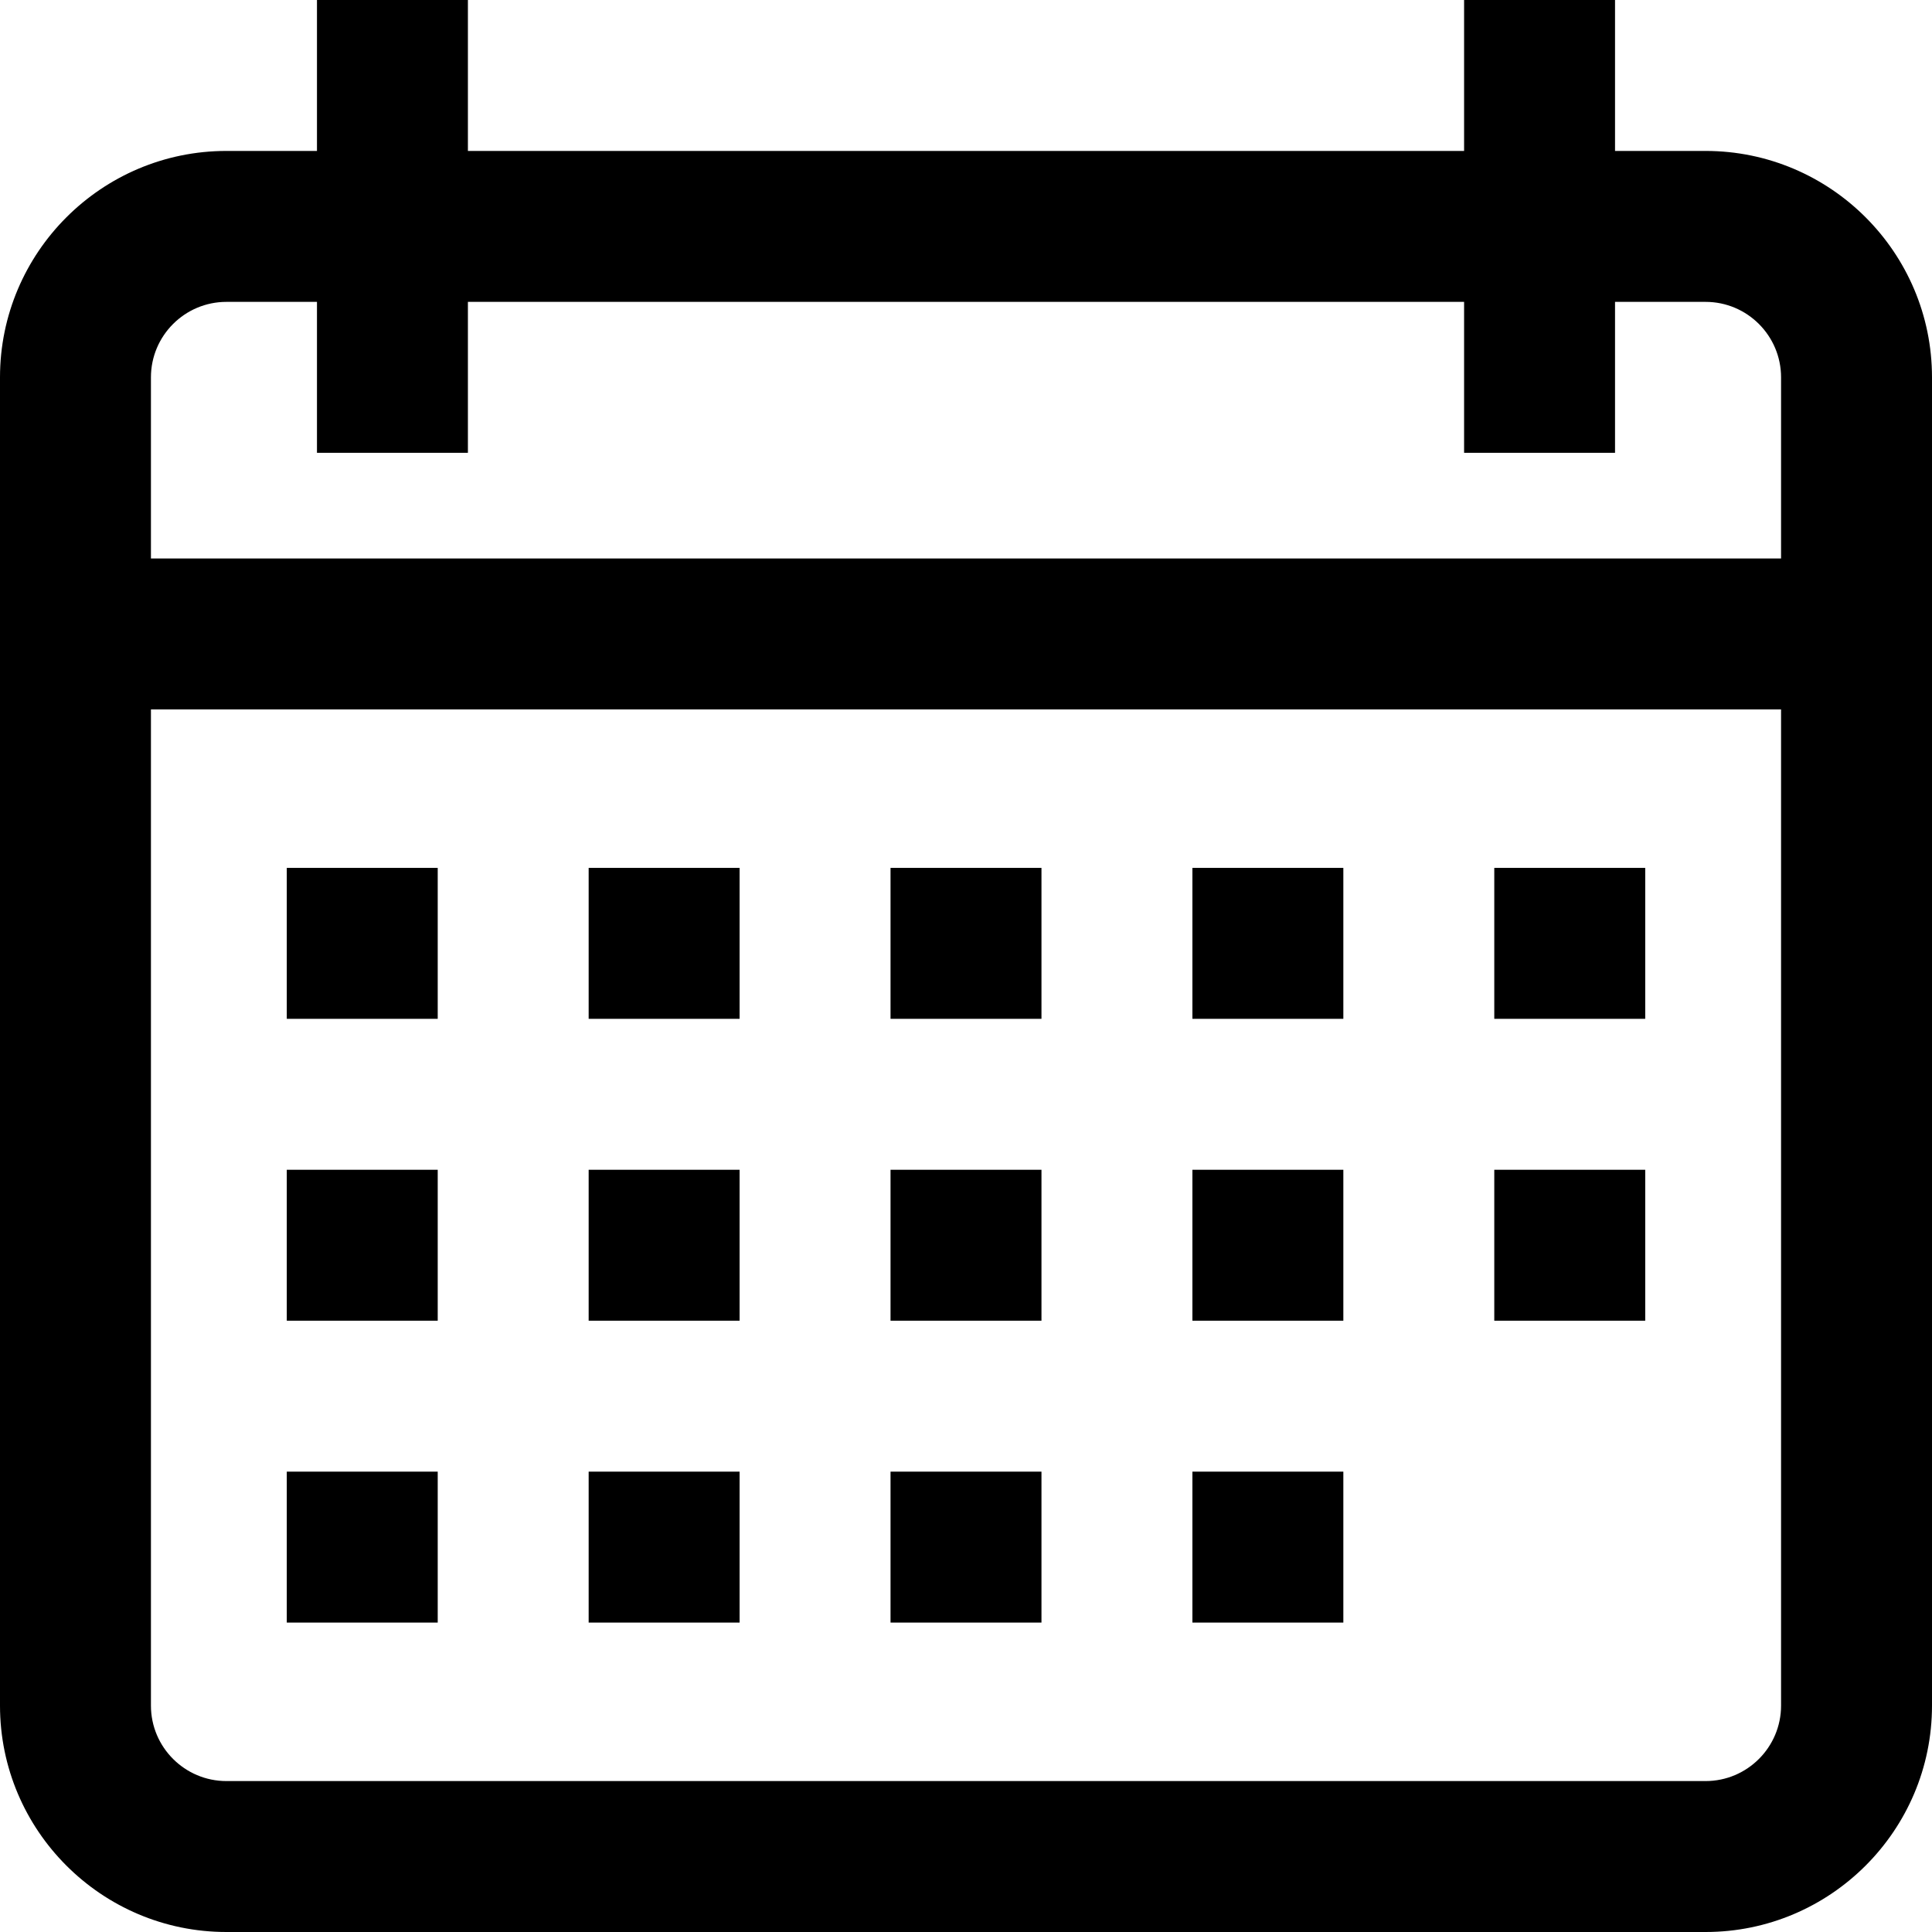
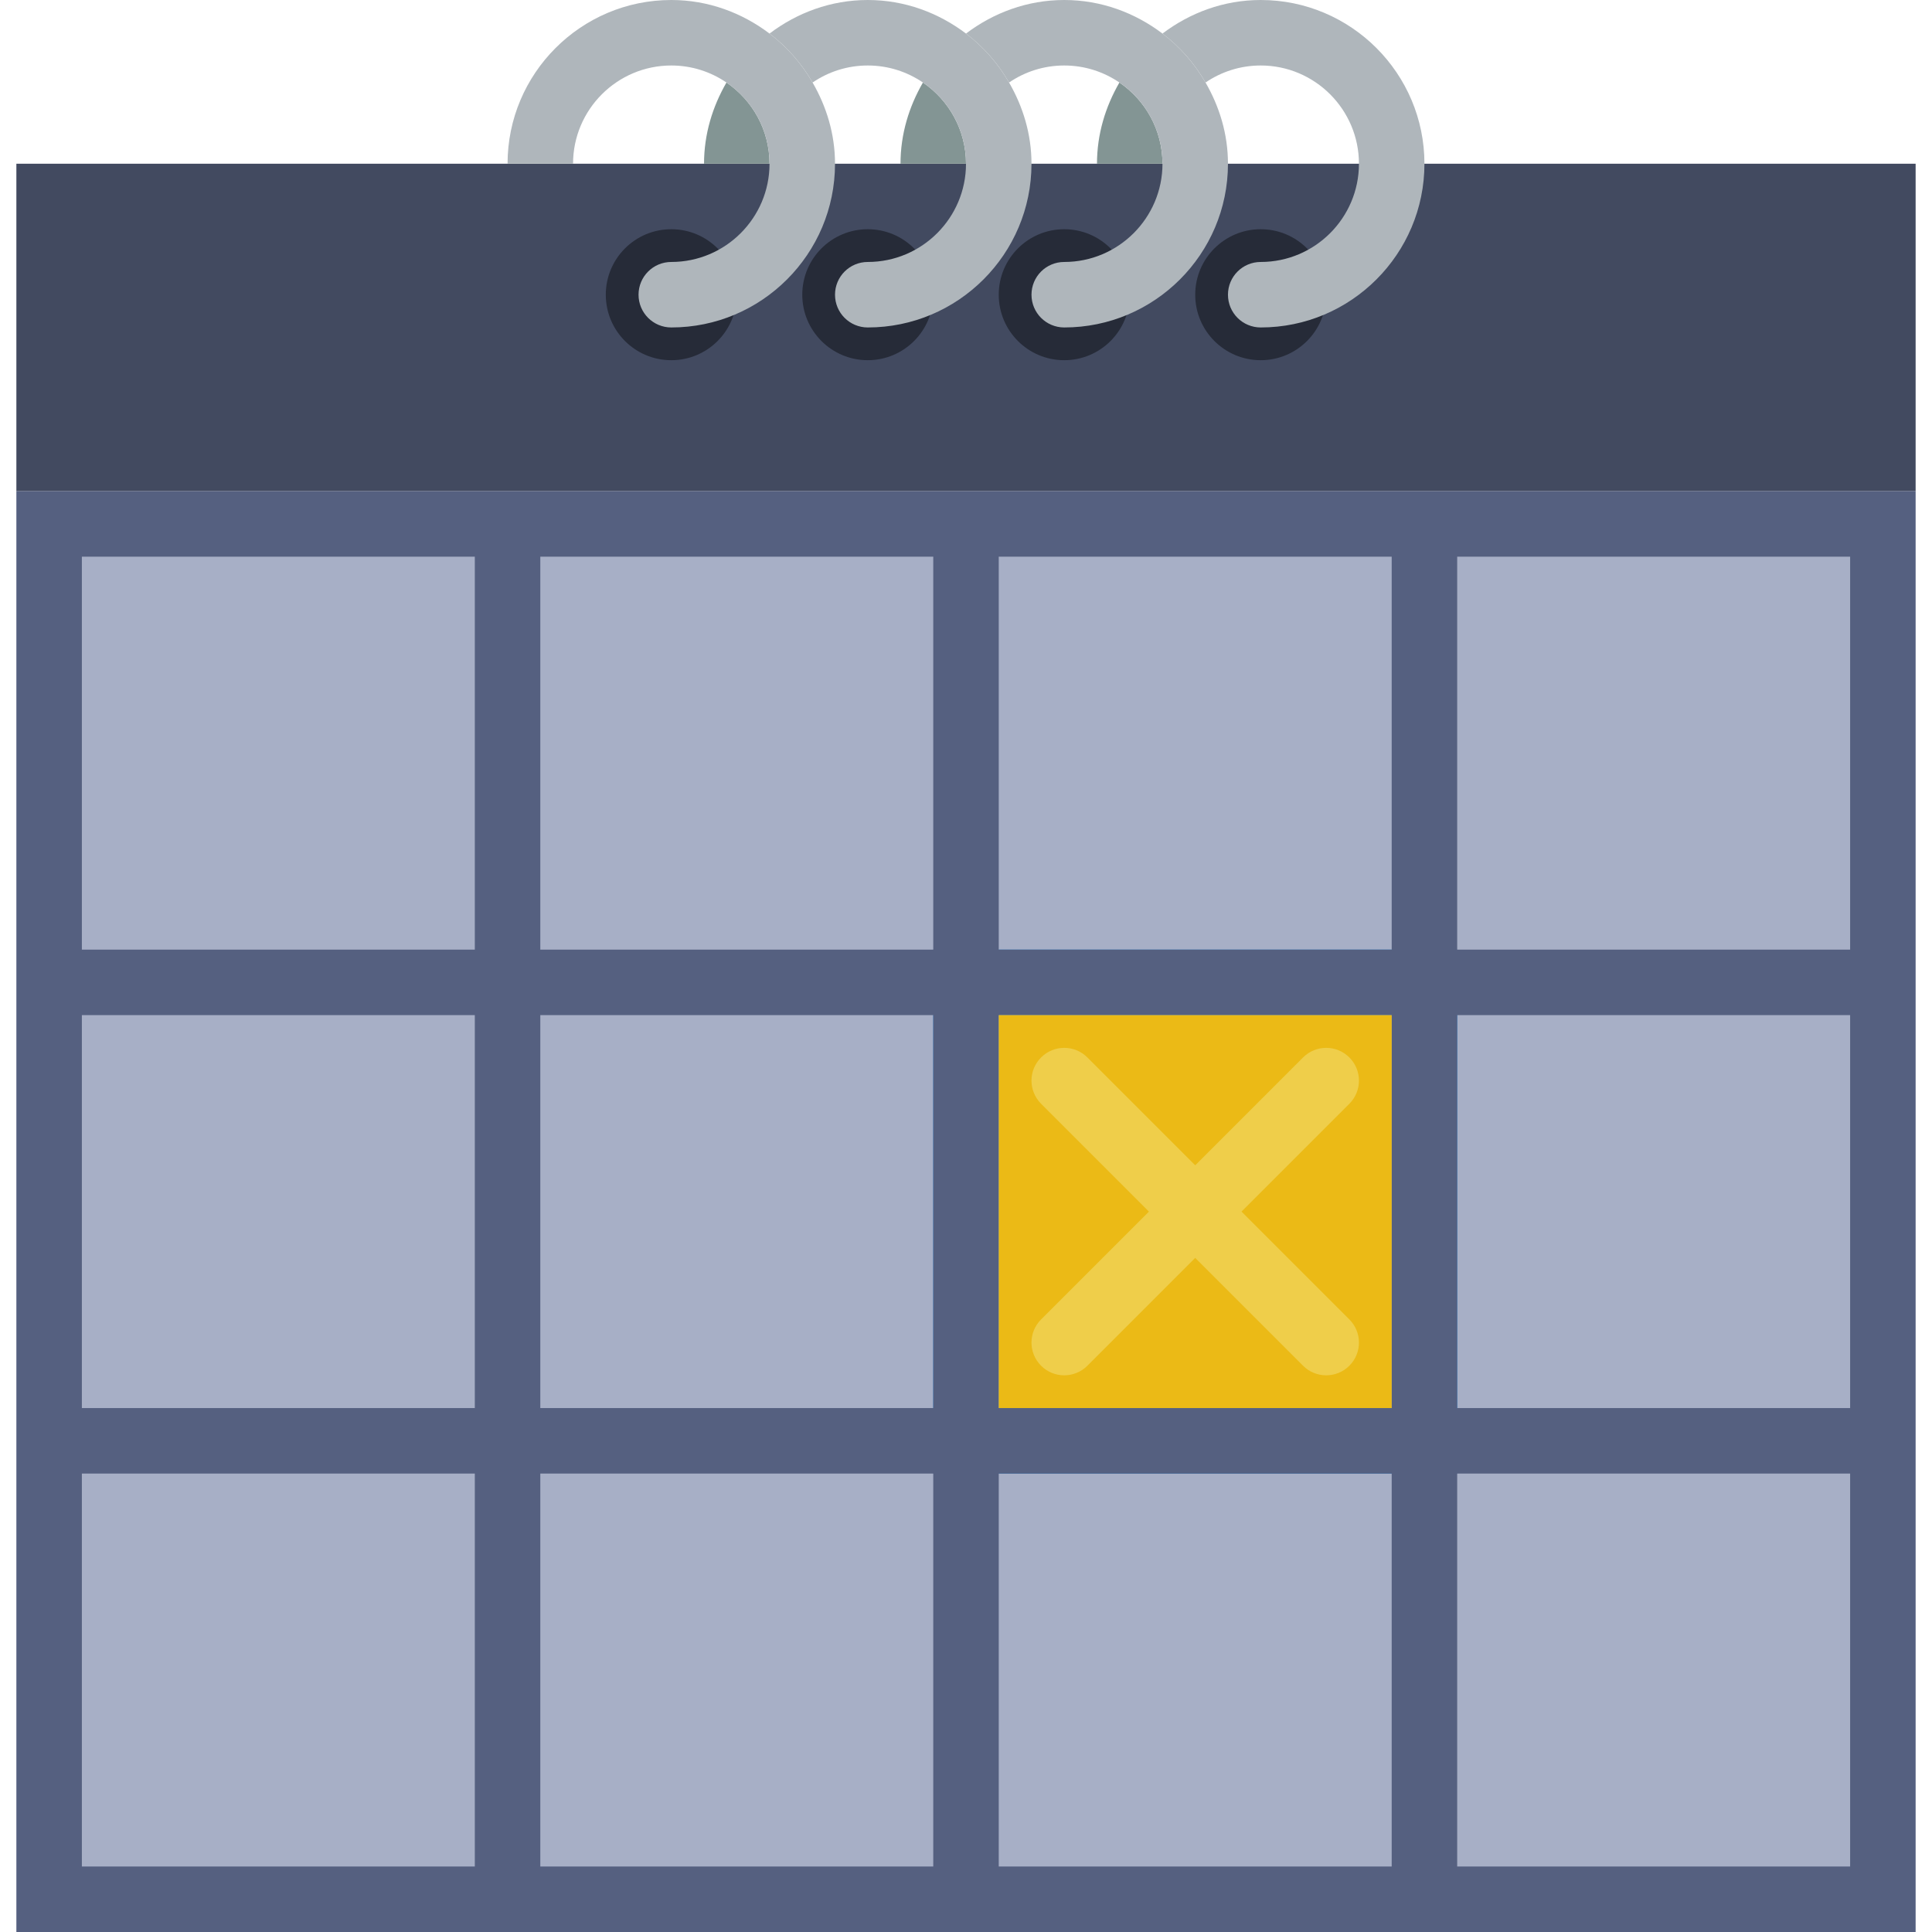
- <svg xmlns="http://www.w3.org/2000/svg" viewBox="0 0 512 512">
-   <path d="M452 40h-24V0h-40v40H124V0H84v40H60C26.916 40 0 66.916 0 100v352c0 33.084 26.916 60 60 60h392c33.084 0 60-26.916 60-60V100c0-33.084-26.916-60-60-60zm20 412c0 11.028-8.972 20-20 20H60c-11.028 0-20-8.972-20-20V188h432v264zm0-304H40v-48c0-11.028 8.972-20 20-20h24v40h40V80h264v40h40V80h24c11.028 0 20 8.972 20 20v48z" />
-   <path d="M76 230h40v40H76zM156 230h40v40h-40zM236 230h40v40h-40zM316 230h40v40h-40zM396 230h40v40h-40zM76 310h40v40H76zM156 310h40v40h-40zM236 310h40v40h-40zM316 310h40v40h-40zM76 390h40v40H76zM156 390h40v40h-40zM236 390h40v40h-40zM316 390h40v40h-40zM396 310h40v40h-40z" />
+ <svg xmlns="http://www.w3.org/2000/svg" version="1.1" id="Capa_1" x="0px" y="0px" viewBox="0 0 59 59" style="enable-background:new 0 0 59 59;" xml:space="preserve">
+   <rect x="1.5" y="16" style="fill:#A7AFC6;" width="56" height="42" />
+   <polygon style="fill:#424A60;" points="42.5,5 16.5,5 0.5,5 0.5,15 58.5,15 58.5,5 " />
+   <circle style="fill:#262B38;" cx="20.5" cy="9" r="2" />
+   <circle style="fill:#262B38;" cx="26.5" cy="9" r="2" />
+   <circle style="fill:#262B38;" cx="32.5" cy="9" r="2" />
+   <circle style="fill:#262B38;" cx="38.5" cy="9" r="2" />
+   <path style="fill:#AFB6BB;" d="M38.5,0c-1.13,0-2.162,0.391-3,1.025c0.534,0.405,0.979,0.912,1.315,1.495  C37.296,2.192,37.876,2,38.5,2c1.654,0,3,1.346,3,3s-1.346,3-3,3c-0.553,0-1,0.447-1,1s0.447,1,1,1c2.757,0,5-2.243,5-5  S41.257,0,38.5,0z" />
+   <path style="fill:#839594;" d="M34.185,2.52C33.761,3.254,33.5,4.093,33.5,5h2C35.5,3.97,34.978,3.061,34.185,2.52z" />
+   <path style="fill:#839594;" d="M28.185,2.52C27.761,3.254,27.5,4.093,27.5,5h2C29.5,3.97,28.978,3.061,28.185,2.52z" />
+   <path style="fill:#AFB6BB;" d="M36.815,2.52c-0.337-0.583-0.781-1.09-1.315-1.495C34.662,0.391,33.63,0,32.5,0s-2.162,0.391-3,1.025  c0.534,0.405,0.979,0.912,1.315,1.495C31.296,2.192,31.876,2,32.5,2s1.204,0.192,1.685,0.52C34.978,3.061,35.5,3.97,35.5,5  c0,1.654-1.346,3-3,3c-0.553,0-1,0.447-1,1s0.447,1,1,1c2.757,0,5-2.243,5-5C37.5,4.093,37.239,3.254,36.815,2.52z" />
+   <path style="fill:#839594;" d="M22.185,2.52C21.761,3.254,21.5,4.093,21.5,5h2C23.5,3.97,22.978,3.061,22.185,2.52z" />
+   <path style="fill:#AFB6BB;" d="M30.815,2.52c-0.337-0.583-0.781-1.09-1.315-1.495C28.662,0.391,27.63,0,26.5,0s-2.162,0.391-3,1.025  c0.534,0.405,0.979,0.912,1.315,1.495C25.296,2.192,25.876,2,26.5,2s1.204,0.192,1.685,0.52C28.978,3.061,29.5,3.97,29.5,5  c0,1.654-1.346,3-3,3c-0.553,0-1,0.447-1,1s0.447,1,1,1c2.757,0,5-2.243,5-5C31.5,4.093,31.239,3.254,30.815,2.52z" />
+   <path style="fill:#AFB6BB;" d="M24.815,2.52c-0.337-0.583-0.781-1.09-1.315-1.495C22.662,0.391,21.63,0,20.5,0c-2.757,0-5,2.243-5,5  h2c0-1.654,1.346-3,3-3c0.624,0,1.204,0.192,1.685,0.52C22.978,3.061,23.5,3.97,23.5,5c0,1.654-1.346,3-3,3c-0.553,0-1,0.447-1,1  s0.447,1,1,1c2.757,0,5-2.243,5-5C25.5,4.093,25.239,3.254,24.815,2.52z" />
+   <rect x="29.5" y="30" style="fill:none;stroke:#1081E0;stroke-width:2;stroke-linecap:round;stroke-miterlimit:10;" width="14" height="14" />
+   <path style="fill:#556080;" d="M44.5,15h-2h-12h-2h-12h-2h-14v14v2v12v2v14h14h2h12h2h12h2h14V45v-2V31v-2V15H44.5z M30.5,17h12v12  h-12V17z M42.5,43h-12V31h12V43z M16.5,31h12v12h-12V31z M16.5,17h12v12h-12V17z M2.5,17h12v12h-12V17z M2.5,31h12v12h-12V31z   M14.5,57h-12V45h12V57z M28.5,57h-12V45h12V57z M42.5,57h-12V45h12V57z M56.5,57h-12V45h12V57z M56.5,43h-12V31h12V43z M44.5,29V17  h12v12H44.5z" />
+   <rect x="30.5" y="31" style="fill:#EBBA16;" width="12" height="12" />
+   <path style="fill:#EFCE4A;" d="M37.914,37l3.293-3.293c0.391-0.391,0.391-1.023,0-1.414s-1.023-0.391-1.414,0L36.5,35.586  l-3.293-3.293c-0.391-0.391-1.023-0.391-1.414,0s-0.391,1.023,0,1.414L35.086,37l-3.293,3.293c-0.391,0.391-0.391,1.023,0,1.414  C31.988,41.902,32.244,42,32.5,42s0.512-0.098,0.707-0.293l3.293-3.293l3.293,3.293C39.988,41.902,40.244,42,40.5,42  s0.512-0.098,0.707-0.293c0.391-0.391,0.391-1.023,0-1.414L37.914,37z" />
+   <g>
+ </g>
+   <g>
+ </g>
+   <g>
+ </g>
+   <g>
+ </g>
+   <g>
+ </g>
+   <g>
+ </g>
+   <g>
+ </g>
+   <g>
+ </g>
+   <g>
+ </g>
+   <g>
+ </g>
+   <g>
+ </g>
+   <g>
+ </g>
+   <g>
+ </g>
+   <g>
+ </g>
+   <g>
+ </g>
</svg>
